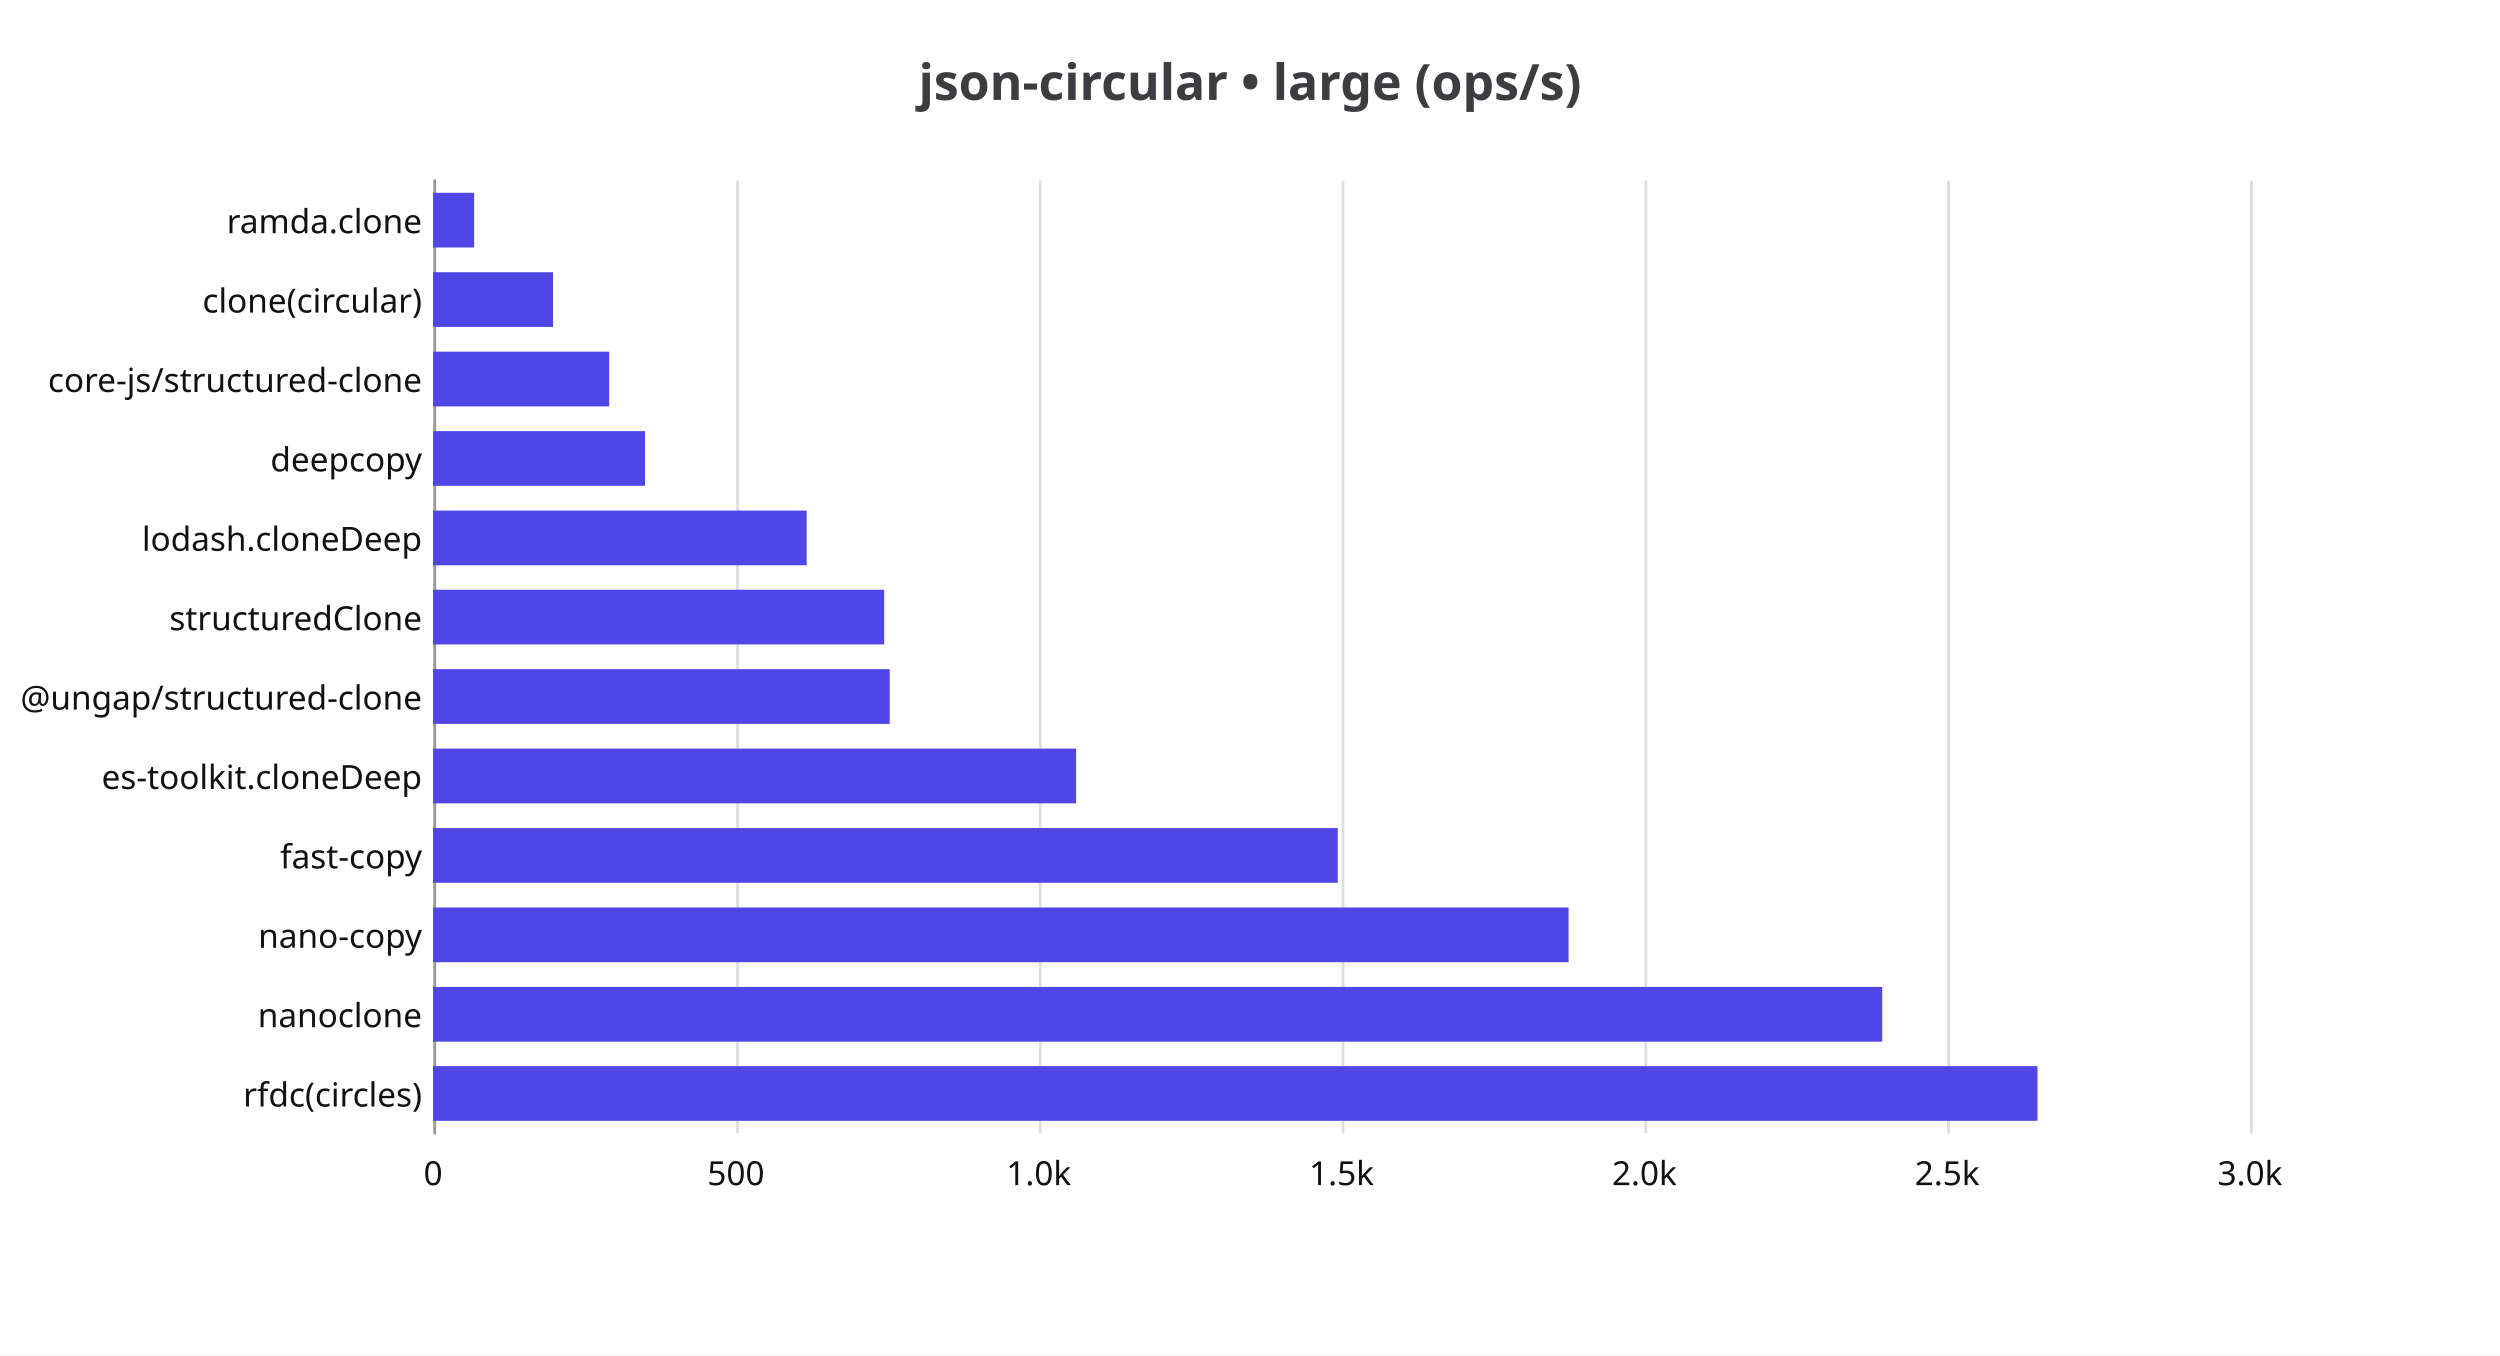
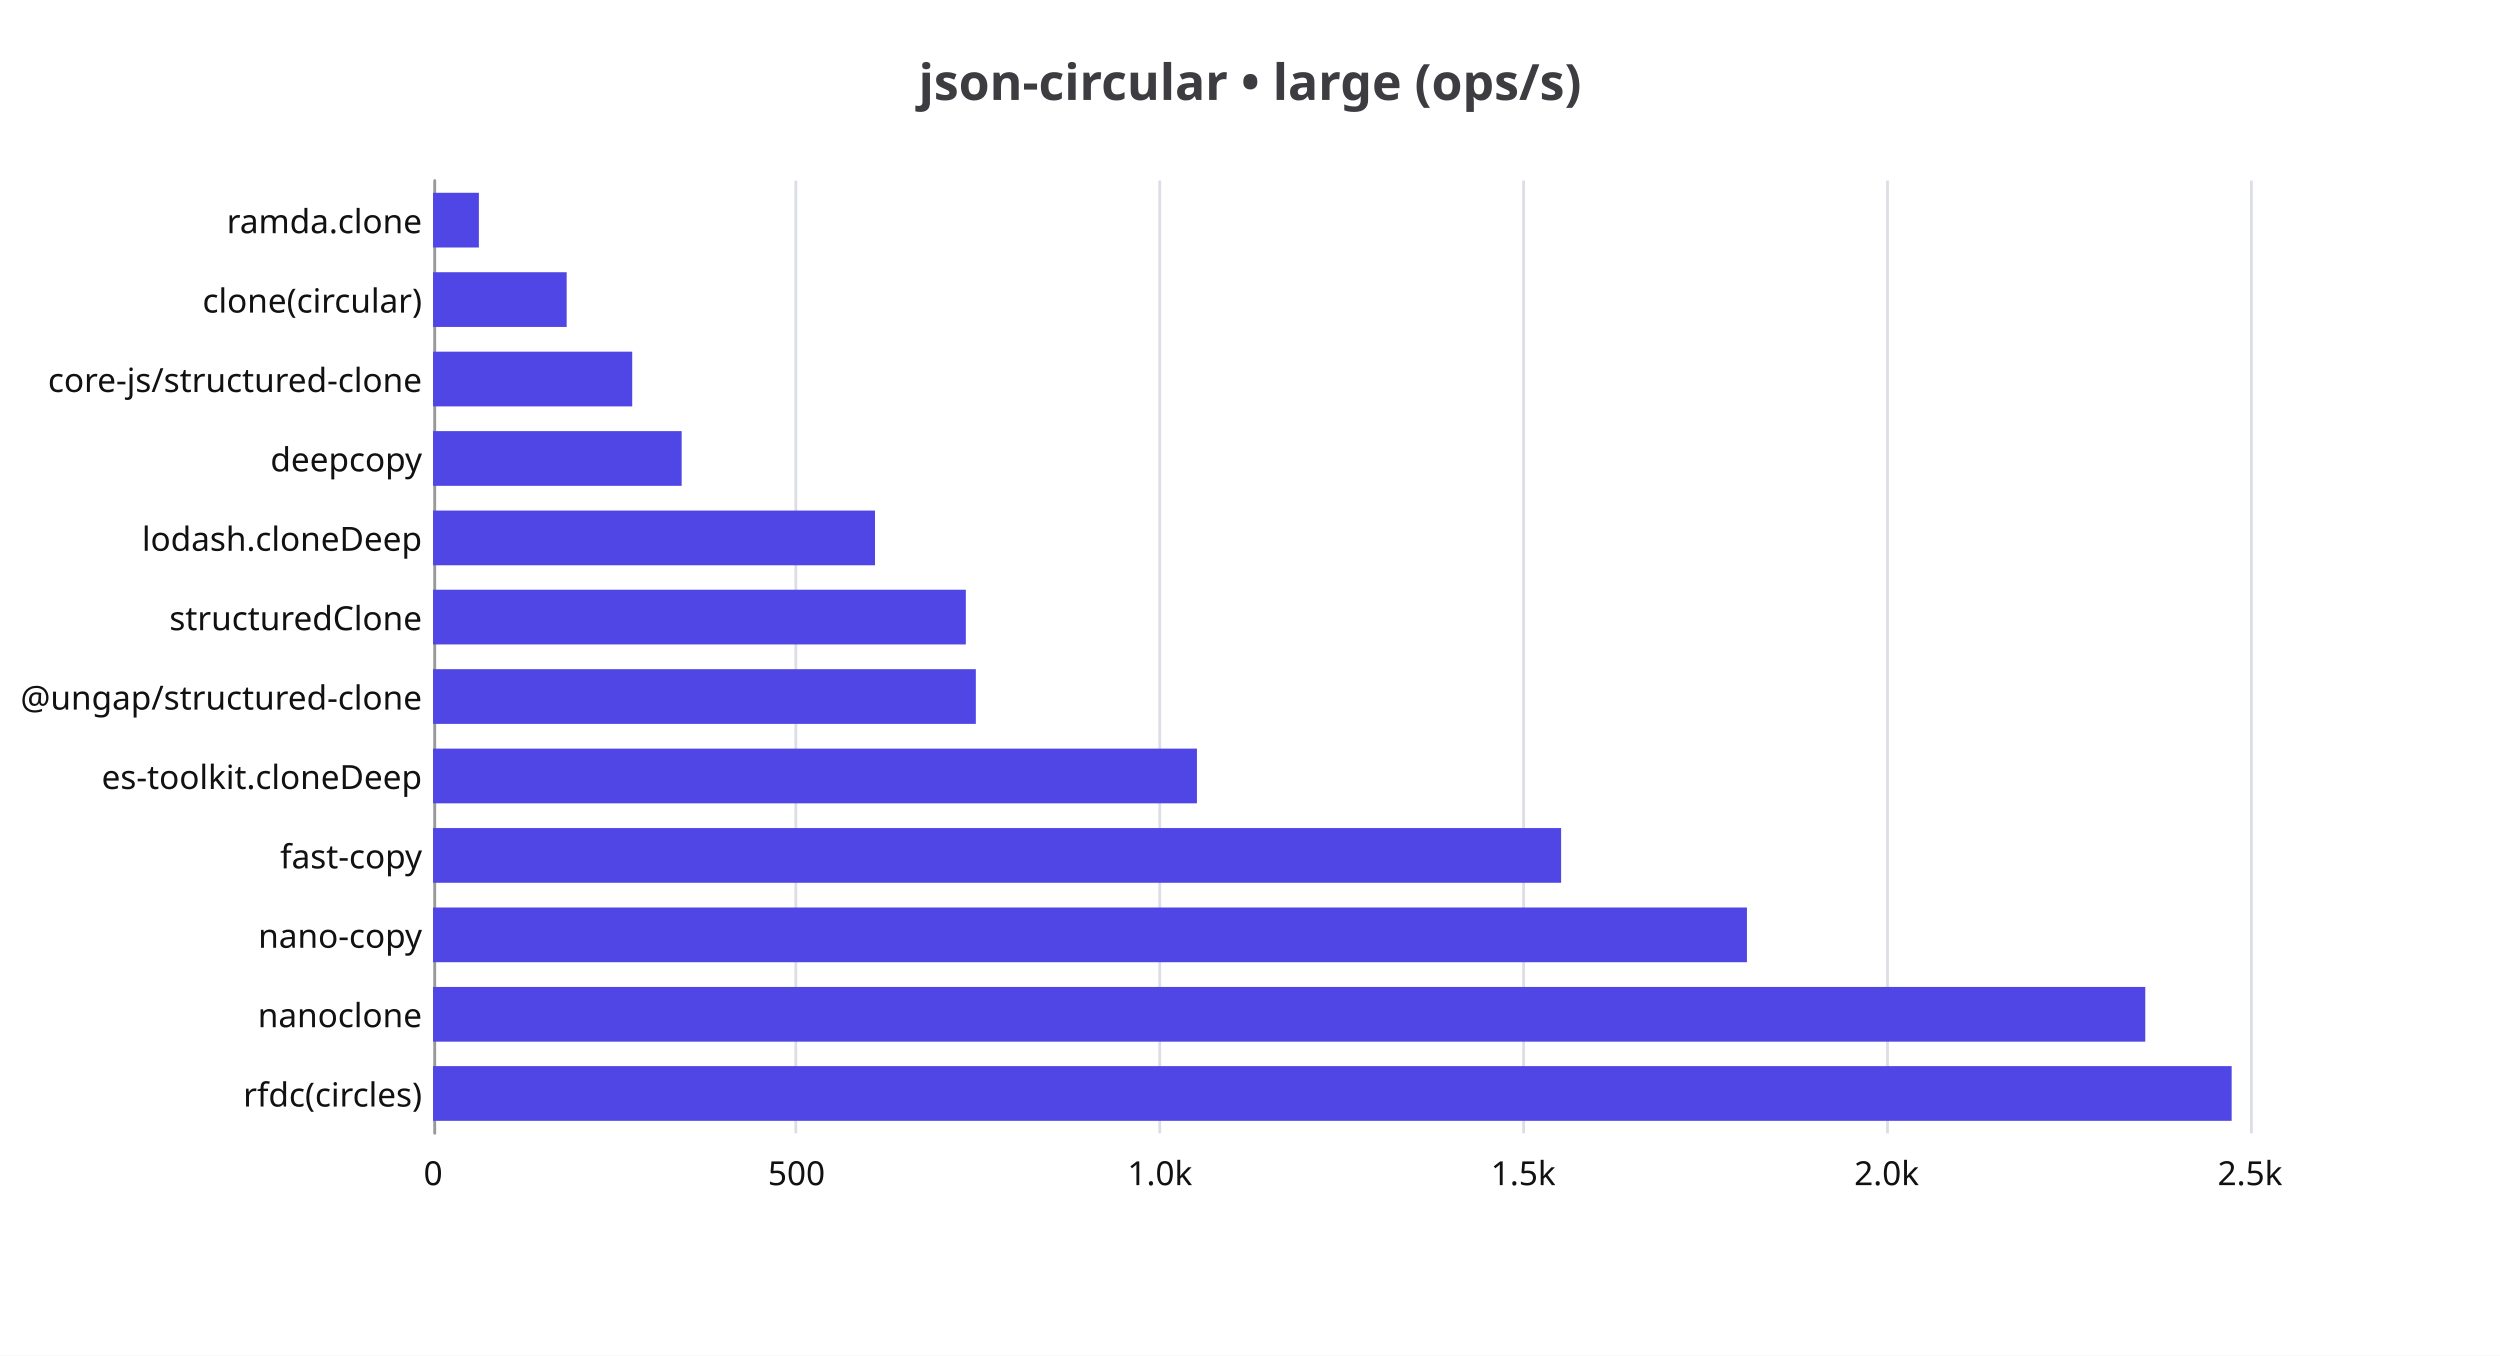
<svg xmlns="http://www.w3.org/2000/svg" width="900" height="488" version="1.1" baseProfile="full" viewBox="0 0 900 488">
  <rect width="900" height="488" x="0" y="0" fill="#ffffff" />
  <path d="M156.5 65L156.5 408" fill="none" pointer-events="visible" stroke="#dbdee4" class="zr3-cls-6" />
-   <path d="M265.5 65L265.5 408" fill="none" pointer-events="visible" stroke="#dbdee4" class="zr3-cls-6" />
-   <path d="M374.5 65L374.5 408" fill="none" pointer-events="visible" stroke="#dbdee4" class="zr3-cls-6" />
-   <path d="M483.5 65L483.5 408" fill="none" pointer-events="visible" stroke="#dbdee4" class="zr3-cls-6" />
-   <path d="M592.5 65L592.5 408" fill="none" pointer-events="visible" stroke="#dbdee4" class="zr3-cls-6" />
-   <path d="M701.5 65L701.5 408" fill="none" pointer-events="visible" stroke="#dbdee4" class="zr3-cls-6" />
+   <path d="M286.5 65L286.5 408" fill="none" pointer-events="visible" stroke="#dbdee4" class="zr3-cls-6" />
+   <path d="M417.5 65L417.5 408" fill="none" pointer-events="visible" stroke="#dbdee4" class="zr3-cls-6" />
+   <path d="M548.5 65L548.5 408" fill="none" pointer-events="visible" stroke="#dbdee4" class="zr3-cls-6" />
+   <path d="M679.5 65L679.5 408" fill="none" pointer-events="visible" stroke="#dbdee4" class="zr3-cls-6" />
  <path d="M810.5 65L810.5 408" fill="none" pointer-events="visible" stroke="#dbdee4" class="zr3-cls-6" />
  <path d="M156.5 408L156.5 65" fill="none" pointer-events="visible" stroke="#999" stroke-linecap="round" class="zr3-cls-6" />
  <text dominant-baseline="central" text-anchor="end" style="font-size:12px;font-family:Microsoft YaHei;" xml:space="preserve" transform="translate(151.92 393.7083)" fill="#111">    rfdc(circles)</text>
  <text dominant-baseline="central" text-anchor="end" style="font-size:12px;font-family:Microsoft YaHei;" xml:space="preserve" transform="translate(151.92 365.125)" fill="#111">    nanoclone</text>
  <text dominant-baseline="central" text-anchor="end" style="font-size:12px;font-family:Microsoft YaHei;" xml:space="preserve" transform="translate(151.92 336.5417)" fill="#111">    nano-copy</text>
  <text dominant-baseline="central" text-anchor="end" style="font-size:12px;font-family:Microsoft YaHei;" xml:space="preserve" transform="translate(151.92 307.9583)" fill="#111">    fast-copy</text>
  <text dominant-baseline="central" text-anchor="end" style="font-size:12px;font-family:Microsoft YaHei;" xml:space="preserve" transform="translate(151.92 279.375)" fill="#111">    es-toolkit.cloneDeep</text>
  <text dominant-baseline="central" text-anchor="end" style="font-size:12px;font-family:Microsoft YaHei;" xml:space="preserve" transform="translate(151.92 250.7917)" fill="#111">    @ungap/structured-clone</text>
  <text dominant-baseline="central" text-anchor="end" style="font-size:12px;font-family:Microsoft YaHei;" xml:space="preserve" transform="translate(151.92 222.2083)" fill="#111">    structuredClone</text>
  <text dominant-baseline="central" text-anchor="end" style="font-size:12px;font-family:Microsoft YaHei;" xml:space="preserve" transform="translate(151.92 193.625)" fill="#111">    lodash.cloneDeep</text>
  <text dominant-baseline="central" text-anchor="end" style="font-size:12px;font-family:Microsoft YaHei;" xml:space="preserve" transform="translate(151.92 165.0417)" fill="#111">    deepcopy</text>
  <text dominant-baseline="central" text-anchor="end" style="font-size:12px;font-family:Microsoft YaHei;" xml:space="preserve" transform="translate(151.92 136.4583)" fill="#111">    core-js/structured-clone</text>
  <text dominant-baseline="central" text-anchor="end" style="font-size:12px;font-family:Microsoft YaHei;" xml:space="preserve" transform="translate(151.92 107.875)" fill="#111">    clone(circular)</text>
  <text dominant-baseline="central" text-anchor="end" style="font-size:12px;font-family:Microsoft YaHei;" xml:space="preserve" transform="translate(151.92 79.2917)" fill="#111">    ramda.clone</text>
  <text dominant-baseline="central" text-anchor="middle" style="font-size:12px;font-family:Microsoft YaHei;" y="6" transform="translate(155.92 416)" fill="#111">0</text>
-   <text dominant-baseline="central" text-anchor="middle" style="font-size:12px;font-family:Microsoft YaHei;" y="6" transform="translate(264.9333 416)" fill="#111">500</text>
-   <text dominant-baseline="central" text-anchor="middle" style="font-size:12px;font-family:Microsoft YaHei;" y="6" transform="translate(373.9467 416)" fill="#111">1.0k</text>
-   <text dominant-baseline="central" text-anchor="middle" style="font-size:12px;font-family:Microsoft YaHei;" y="6" transform="translate(482.96 416)" fill="#111">1.5k</text>
-   <text dominant-baseline="central" text-anchor="middle" style="font-size:12px;font-family:Microsoft YaHei;" y="6" transform="translate(591.9733 416)" fill="#111">2.0k</text>
-   <text dominant-baseline="central" text-anchor="middle" style="font-size:12px;font-family:Microsoft YaHei;" y="6" transform="translate(700.9867 416)" fill="#111">2.5k</text>
-   <text dominant-baseline="central" text-anchor="middle" style="font-size:12px;font-family:Microsoft YaHei;" y="6" transform="translate(810 416)" fill="#111">3.0k</text>
-   <path d="M155.9 383.8l577.6 0l0 19.7l-577.6 0Z" fill="#4F46E5" ecmeta_series_index="0" ecmeta_data_index="0" ecmeta_ssr_type="chart" class="zr3-cls-7" />
-   <path d="M155.9 355.3l521.7 0l0 19.7l-521.7 0Z" fill="#4F46E5" ecmeta_series_index="0" ecmeta_data_index="1" ecmeta_ssr_type="chart" class="zr3-cls-7" />
-   <path d="M155.9 326.7l408.8 0l0 19.7l-408.8 0Z" fill="#4F46E5" ecmeta_series_index="0" ecmeta_data_index="2" ecmeta_ssr_type="chart" class="zr3-cls-7" />
-   <path d="M155.9 298.1l325.7 0l0 19.7l-325.7 0Z" fill="#4F46E5" ecmeta_series_index="0" ecmeta_data_index="3" ecmeta_ssr_type="chart" class="zr3-cls-7" />
-   <path d="M155.9 269.5l231.5 0l0 19.7l-231.5 0Z" fill="#4F46E5" ecmeta_series_index="0" ecmeta_data_index="4" ecmeta_ssr_type="chart" class="zr3-cls-7" />
-   <path d="M155.9 240.9l164.4 0l0 19.7l-164.4 0Z" fill="#4F46E5" ecmeta_series_index="0" ecmeta_data_index="5" ecmeta_ssr_type="chart" class="zr3-cls-7" />
-   <path d="M155.9 212.3l162.4 0l0 19.7l-162.4 0Z" fill="#4F46E5" ecmeta_series_index="0" ecmeta_data_index="6" ecmeta_ssr_type="chart" class="zr3-cls-7" />
-   <path d="M155.9 183.8l134.5 0l0 19.7l-134.5 0Z" fill="#4F46E5" ecmeta_series_index="0" ecmeta_data_index="7" ecmeta_ssr_type="chart" class="zr3-cls-7" />
-   <path d="M155.9 155.2l76.3 0l0 19.7l-76.3 0Z" fill="#4F46E5" ecmeta_series_index="0" ecmeta_data_index="8" ecmeta_ssr_type="chart" class="zr3-cls-7" />
-   <path d="M155.9 126.6l63.4 0l0 19.7l-63.4 0Z" fill="#4F46E5" ecmeta_series_index="0" ecmeta_data_index="9" ecmeta_ssr_type="chart" class="zr3-cls-7" />
-   <path d="M155.9 98l43.2 0l0 19.7l-43.2 0Z" fill="#4F46E5" ecmeta_series_index="0" ecmeta_data_index="10" ecmeta_ssr_type="chart" class="zr3-cls-7" />
-   <path d="M155.9 69.4l14.8 0l0 19.7l-14.8 0Z" fill="#4F46E5" ecmeta_series_index="0" ecmeta_data_index="11" ecmeta_ssr_type="chart" class="zr3-cls-7" />
+   <text dominant-baseline="central" text-anchor="middle" style="font-size:12px;font-family:Microsoft YaHei;" y="6" transform="translate(286.736 416)" fill="#111">500</text>
+   <text dominant-baseline="central" text-anchor="middle" style="font-size:12px;font-family:Microsoft YaHei;" y="6" transform="translate(417.552 416)" fill="#111">1.0k</text>
+   <text dominant-baseline="central" text-anchor="middle" style="font-size:12px;font-family:Microsoft YaHei;" y="6" transform="translate(548.368 416)" fill="#111">1.5k</text>
+   <text dominant-baseline="central" text-anchor="middle" style="font-size:12px;font-family:Microsoft YaHei;" y="6" transform="translate(679.184 416)" fill="#111">2.0k</text>
+   <text dominant-baseline="central" text-anchor="middle" style="font-size:12px;font-family:Microsoft YaHei;" y="6" transform="translate(810 416)" fill="#111">2.5k</text>
+   <path d="M155.9 383.8l647.5 0l0 19.7l-647.5 0Z" fill="#4F46E5" ecmeta_series_index="0" ecmeta_data_index="0" ecmeta_ssr_type="chart" class="zr3-cls-7" />
+   <path d="M155.9 355.3l616.4 0l0 19.7l-616.4 0Z" fill="#4F46E5" ecmeta_series_index="0" ecmeta_data_index="1" ecmeta_ssr_type="chart" class="zr3-cls-7" />
+   <path d="M155.9 326.7l473 0l0 19.7l-473 0Z" fill="#4F46E5" ecmeta_series_index="0" ecmeta_data_index="2" ecmeta_ssr_type="chart" class="zr3-cls-7" />
+   <path d="M155.9 298.1l406.1 0l0 19.7l-406.1 0Z" fill="#4F46E5" ecmeta_series_index="0" ecmeta_data_index="3" ecmeta_ssr_type="chart" class="zr3-cls-7" />
+   <path d="M155.9 269.5l275 0l0 19.7l-275 0Z" fill="#4F46E5" ecmeta_series_index="0" ecmeta_data_index="4" ecmeta_ssr_type="chart" class="zr3-cls-7" />
+   <path d="M155.9 240.9l195.4 0l0 19.7l-195.4 0Z" fill="#4F46E5" ecmeta_series_index="0" ecmeta_data_index="5" ecmeta_ssr_type="chart" class="zr3-cls-7" />
+   <path d="M155.9 212.3l191.8 0l0 19.7l-191.8 0Z" fill="#4F46E5" ecmeta_series_index="0" ecmeta_data_index="6" ecmeta_ssr_type="chart" class="zr3-cls-7" />
+   <path d="M155.9 183.8l159.1 0l0 19.7l-159.1 0Z" fill="#4F46E5" ecmeta_series_index="0" ecmeta_data_index="7" ecmeta_ssr_type="chart" class="zr3-cls-7" />
+   <path d="M155.9 155.2l89.5 0l0 19.7l-89.5 0Z" fill="#4F46E5" ecmeta_series_index="0" ecmeta_data_index="8" ecmeta_ssr_type="chart" class="zr3-cls-7" />
+   <path d="M155.9 126.6l71.7 0l0 19.7l-71.7 0Z" fill="#4F46E5" ecmeta_series_index="0" ecmeta_data_index="9" ecmeta_ssr_type="chart" class="zr3-cls-7" />
+   <path d="M155.9 98l48.1 0l0 19.7l-48.1 0Z" fill="#4F46E5" ecmeta_series_index="0" ecmeta_data_index="10" ecmeta_ssr_type="chart" class="zr3-cls-7" />
+   <path d="M155.9 69.4l16.5 0l0 19.7l-16.5 0Z" fill="#4F46E5" ecmeta_series_index="0" ecmeta_data_index="11" ecmeta_ssr_type="chart" class="zr3-cls-7" />
  <path d="M-117.7 -5l235.4 0l0 28l-235.4 0Z" transform="translate(450 20)" fill="rgb(0,0,0)" fill-opacity="0" stroke="#3c3c41" stroke-width="0" class="zr3-cls-6" />
  <text dominant-baseline="central" text-anchor="middle" style="font-size:18px;font-family:Microsoft YaHei;font-weight:bold;" xml:space="preserve" y="9" transform="translate(450 20)" fill="#3c3c41">json-circular • large (ops/s)</text>
  <style>
.zr3-cls-6:hover {
pointer-events:none;
}
.zr3-cls-7:hover {
cursor:pointer;
fill:rgba(86,77,251,1);
}



</style>
</svg>
